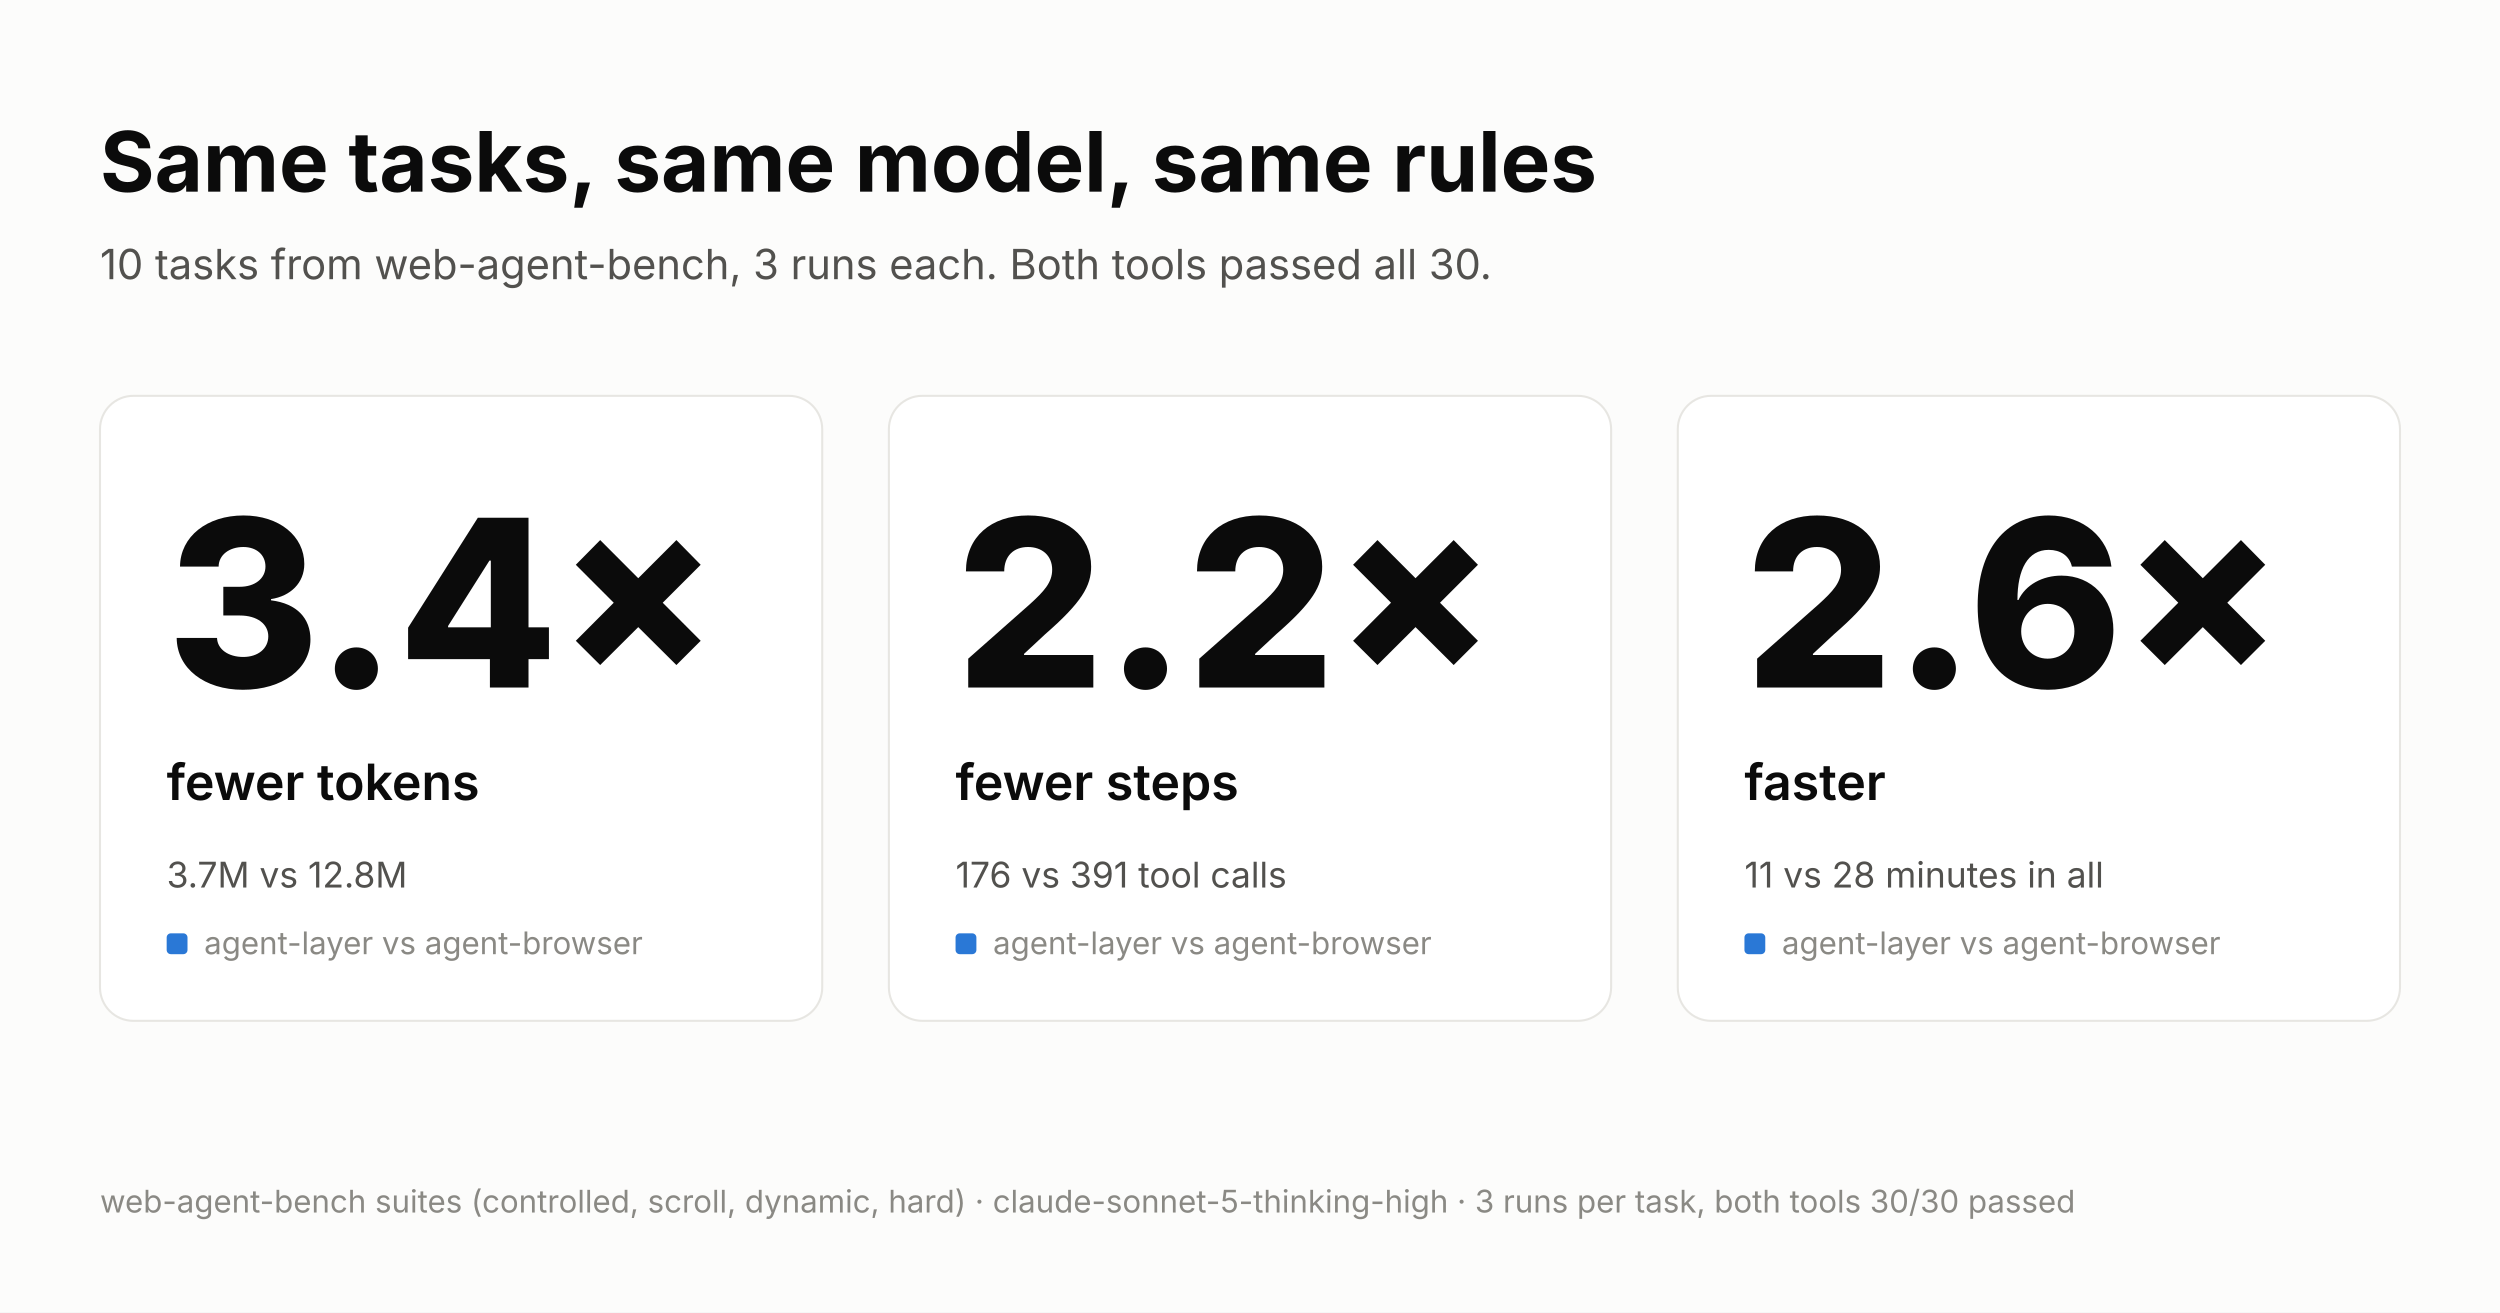
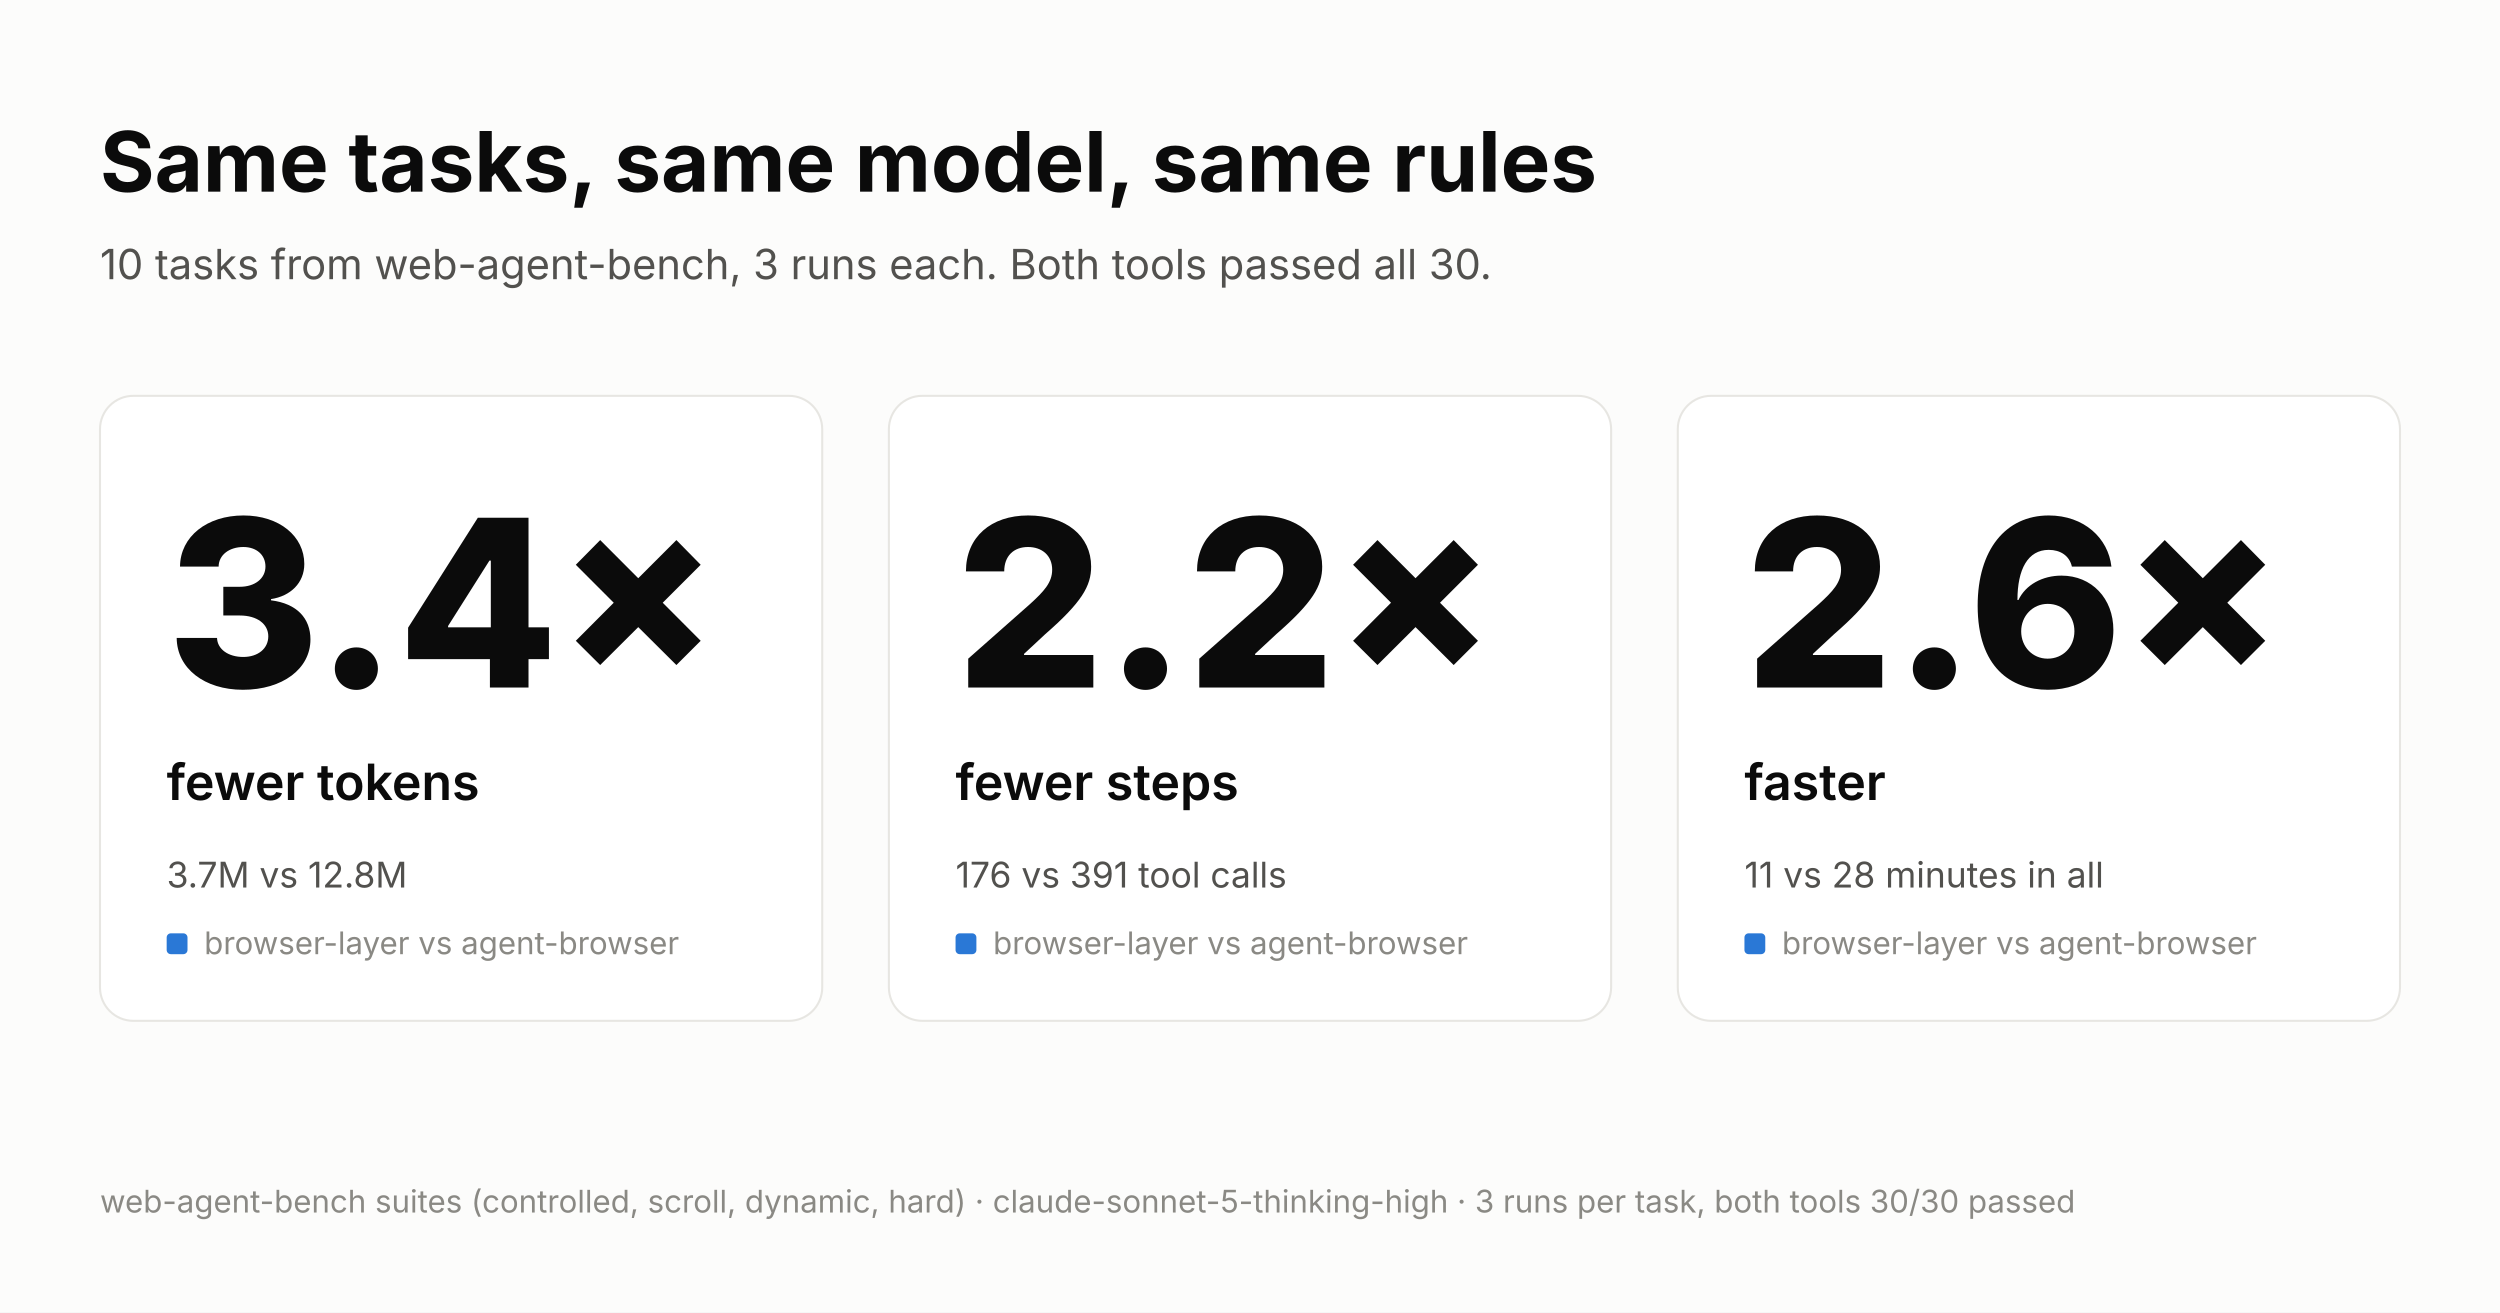
<svg xmlns="http://www.w3.org/2000/svg" width="1200" height="630" viewBox="0 0 1200 630" font-family="Inter, -apple-system, 'Segoe UI', system-ui, sans-serif">
  <rect width="1200" height="630" fill="#fcfcfb" />
  <text x="48" y="92" font-size="40" font-weight="700" fill="#0b0b0b">Same tasks, same model, same rules</text>
  <text x="48" y="134" font-size="20" fill="#52514e">10 tasks from web-agent-bench, 3 runs each. Both tools passed all 30.</text>
  <rect x="48" y="190" width="346.667" height="300" rx="16" fill="#ffffff" stroke="#e7e6e2" />
  <text x="80" y="330" font-size="112" font-weight="800" fill="#0b0b0b">3.4×</text>
  <text x="80" y="384" font-size="24" font-weight="600" fill="#0b0b0b">fewer tokens</text>
  <text x="80" y="426" font-size="17" fill="#52514e">3.7M vs 12.8M</text>
  <rect x="80" y="448" width="10" height="10" rx="2" fill="#2a78d6" />
-   <text x="98" y="458" font-size="15" fill="#8a8984">agent-layer vs agent-browser</text>
+   <text x="98" y="458" font-size="15" fill="#8a8984">browser-layer vs agent-browser</text>
  <rect x="426.667" y="190" width="346.667" height="300" rx="16" fill="#ffffff" stroke="#e7e6e2" />
  <text x="458.667" y="330" font-size="112" font-weight="800" fill="#0b0b0b">2.2×</text>
  <text x="458.667" y="384" font-size="24" font-weight="600" fill="#0b0b0b">fewer steps</text>
  <text x="458.667" y="426" font-size="17" fill="#52514e">176 vs 391 tool calls</text>
  <rect x="458.667" y="448" width="10" height="10" rx="2" fill="#2a78d6" />
-   <text x="476.667" y="458" font-size="15" fill="#8a8984">agent-layer vs agent-browser</text>
+   <text x="476.667" y="458" font-size="15" fill="#8a8984">browser-layer vs agent-browser</text>
  <rect x="805.333" y="190" width="346.667" height="300" rx="16" fill="#ffffff" stroke="#e7e6e2" />
  <text x="837.333" y="330" font-size="112" font-weight="800" fill="#0b0b0b">2.6×</text>
  <text x="837.333" y="384" font-size="24" font-weight="600" fill="#0b0b0b">faster</text>
  <text x="837.333" y="426" font-size="17" fill="#52514e">11 vs 28 minutes in all</text>
  <rect x="837.333" y="448" width="10" height="10" rx="2" fill="#2a78d6" />
-   <text x="855.333" y="458" font-size="15" fill="#8a8984">agent-layer vs agent-browser</text>
+   <text x="855.333" y="458" font-size="15" fill="#8a8984">browser-layer vs agent-browser</text>
  <text x="48" y="582" font-size="15" fill="#8a8984">web-agent-bench suites (controlled, scroll, dynamic, hard) · claude-sonnet-5-thinking-high · 3 runs per task, both tools 30/30 passed</text>
</svg>
